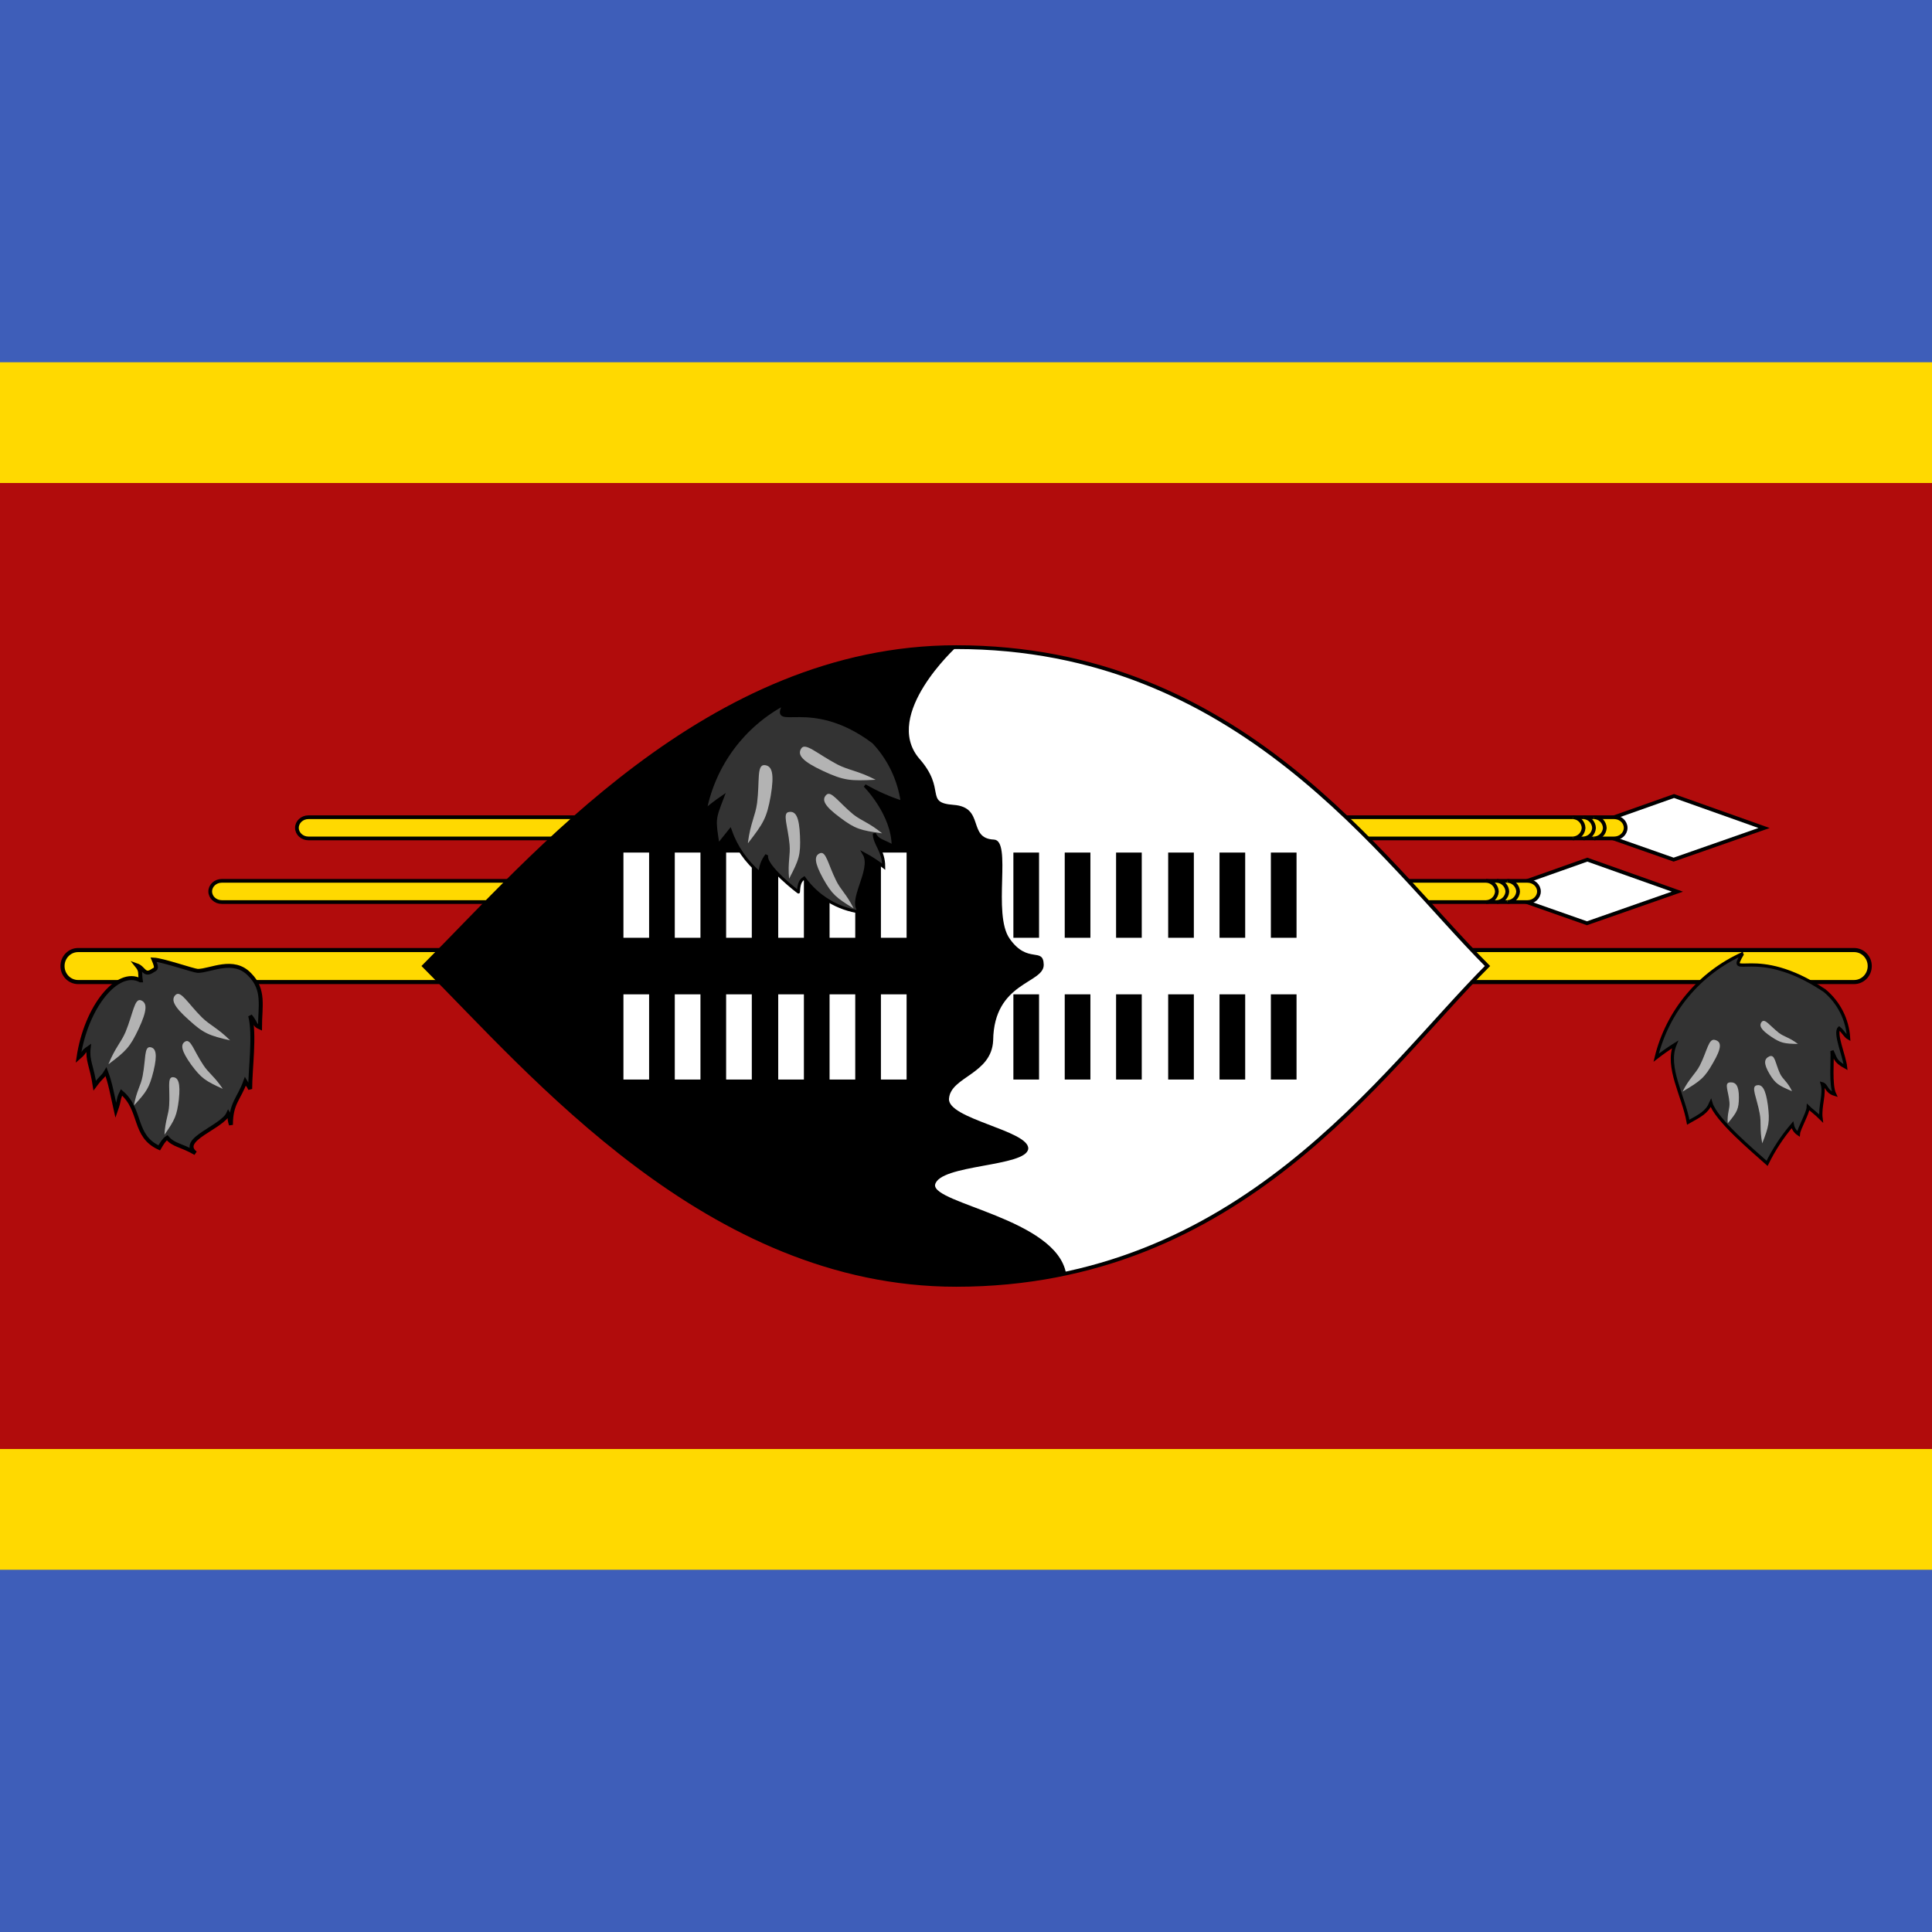
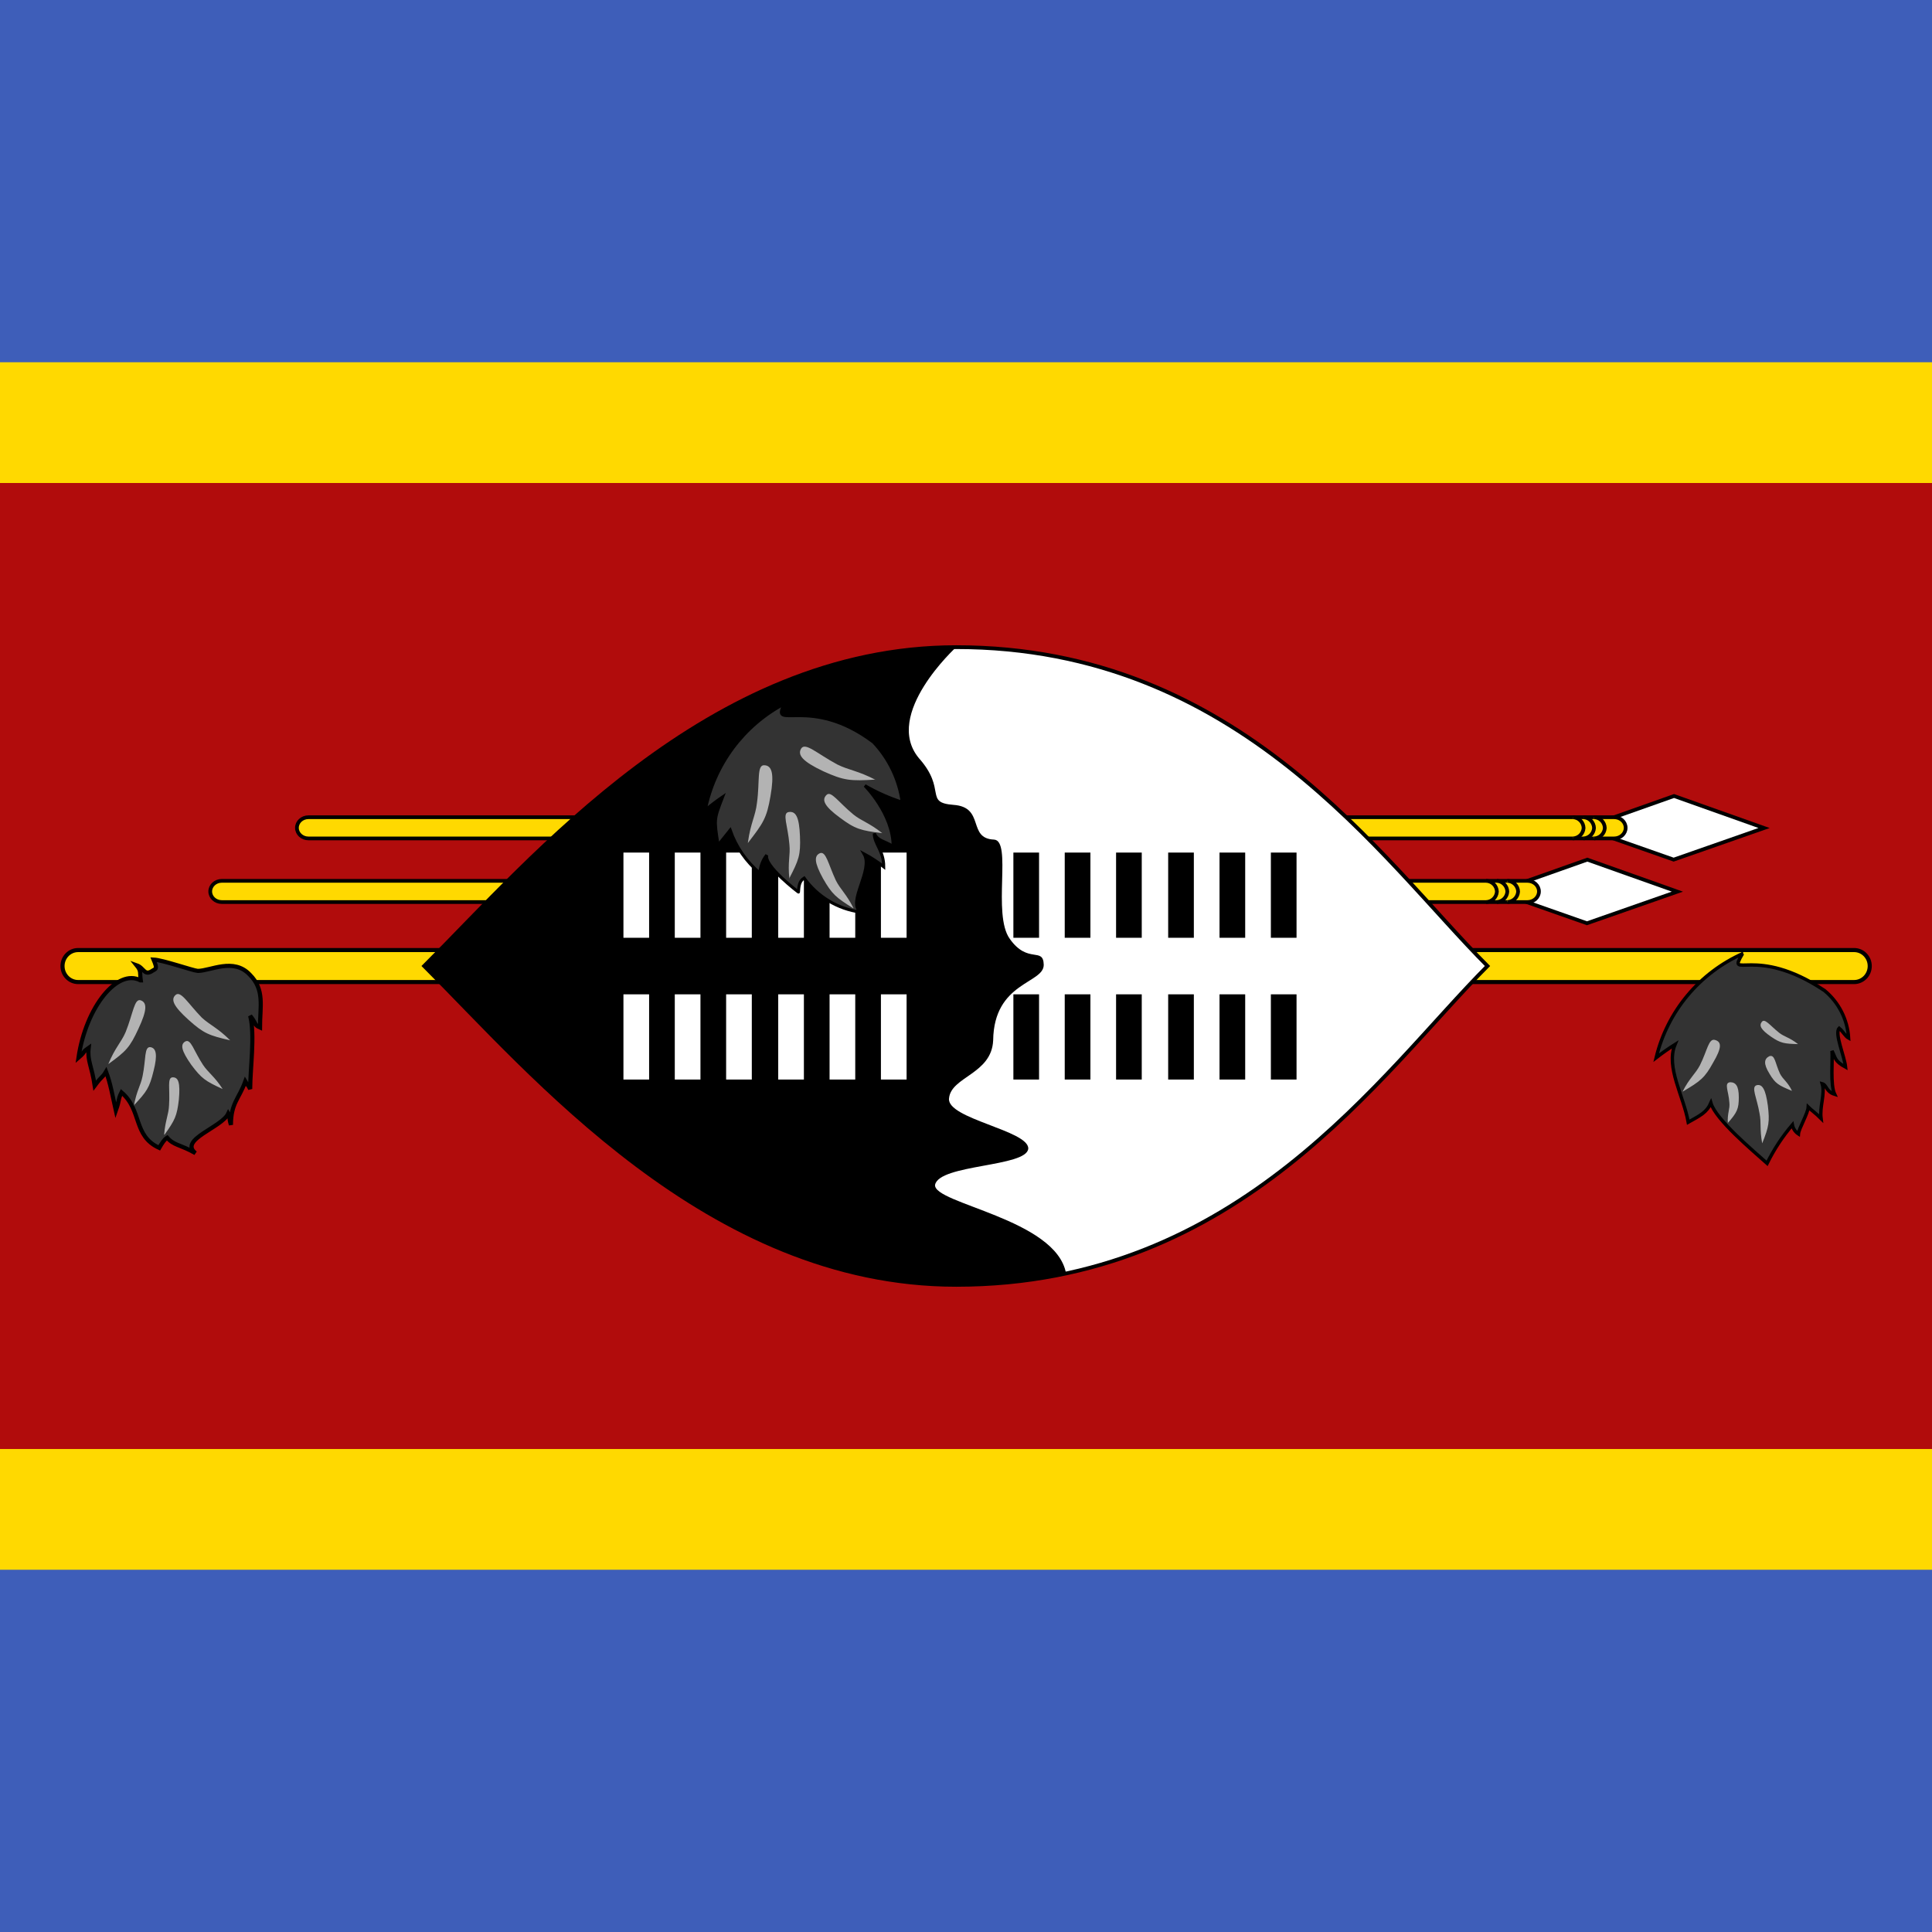
<svg xmlns="http://www.w3.org/2000/svg" xmlns:xlink="http://www.w3.org/1999/xlink" id="flag-icons-sz" viewBox="0 0 512 512">
-   <path fill="#3e5eb9" stroke-width=".7" d="M0 0h512v512H0Z" />
-   <path fill="#ffd900" stroke-width=".7" d="M0 96h512v320H0Z" />
-   <path fill="#b10c0c" stroke-width=".7" d="M0 128h512v256H0Z" />
+   <path fill="#3e5eb9" d="M0 0h512v512H0Z" />
+   <path fill="#ffd900" d="M0 96h512v320H0Z" />
+   <path fill="#b10c0c" d="M0 128h512v256H0Z" />
  <g fill="#ffd900" stroke="#000" transform="translate(-42.4 58.8) scale(.98607)">
    <g id="a">
      <path fill="#fff" d="m492.9 154.3-24.3 8.6 24.2 8.5 24.3-8.5z" />
      <rect width="357.1" height="5.7" x="122.8" y="160" rx="3.1" ry="2.9" />
      <path d="M471.4 165.7a3 3 0 0 0 2.9-2.8 3 3 0 0 0-2.9-2.9m-2.8 5.7a3 3 0 0 0 2.8-2.8 3 3 0 0 0-2.8-2.9m-2.9 5.7a3 3 0 0 0 2.9-2.8 3 3 0 0 0-2.9-2.9" />
    </g>
-     <use xlink:href="#a" id="use15" width="100%" height="100%" x="-23.3" y="17.1" />
+     <use xlink:href="#a" width="100%" height="100%" x="-23.3" y="17.1" />
    <rect width="485.7" height="8.6" x="59.8" y="195.7" stroke-width="1.1" rx="4.2" ry="4.3" />
  </g>
  <path fill="#fff" stroke="#000" d="M394.2 256c-28.1 28.2-65.7 84.5-140.8 84.5-65.8 0-112.7-56.3-141-84.5 28.3-28.2 75.2-84.5 141-84.5 75 0 112.7 56.3 140.8 84.5z" />
-   <path stroke-width=".7" d="M243.5 200.9c7.5 8.4 1.3 11.8 9.2 12.4 8.4.6 3.6 8.9 10.7 9.2 4.9.2-.5 19.8 4.2 26.3 4.8 6.8 8.9 2 9 6.9 0 5-13.2 4.5-13.4 20-.4 9-11.2 9.6-11.7 15.4-.6 5.4 21.2 8.5 21 13.3-.4 4.9-23.6 4.1-24.7 9.6-.5 5 32 9 34.7 23.4a130 130 0 0 1-29.1 3.1c-65.8 0-112.7-56.3-140.9-84.5 28.2-28.2 75.1-84.5 140.9-84.5 0 0-19.5 17.8-9.9 29.4z" />
+   <path d="M243.5 200.9c7.5 8.4 1.3 11.8 9.2 12.4 8.4.6 3.6 8.9 10.7 9.2 4.9.2-.5 19.8 4.2 26.3 4.8 6.8 8.9 2 9 6.9 0 5-13.2 4.5-13.4 20-.4 9-11.2 9.6-11.7 15.4-.6 5.4 21.2 8.5 21 13.3-.4 4.9-23.6 4.1-24.7 9.6-.5 5 32 9 34.7 23.4a130 130 0 0 1-29.1 3.1c-65.8 0-112.7-56.3-140.9-84.5 28.2-28.2 75.1-84.5 140.9-84.5 0 0-19.5 17.8-9.9 29.4z" />
  <g stroke="#fff" transform="translate(-42.4 58.8) scale(.98607)">
    <g id="d" stroke-width="6.9">
      <g id="c">
        <path id="b" d="M214 192.4v-22.9m13.8 0v22.9m13.8-22.9v22.9" />
-         <use xlink:href="#b" id="use26" width="100%" height="100%" x="0" y="38.1" />
+         <use xlink:href="#b" width="100%" height="100%" y="38.1" />
      </g>
-       <use xlink:href="#c" id="use29" width="100%" height="100%" x="41.6" y="0" />
+       <use xlink:href="#c" width="100%" height="100%" x="41.6" />
    </g>
  </g>
-   <use xlink:href="#d" id="use34" width="100%" height="100%" x="104.8" y="0" stroke="#000" transform="translate(-42.4 58.8) scale(.98607)" />
+   <use xlink:href="#d" width="100%" height="100%" x="104.8" stroke="#000" transform="translate(-42.4 58.8) scale(.98607)" />
  <g fill="#a70000">
-     <path fill="#333" stroke="#000" stroke-width=".855" d="M461.8 252.7c-4.3 7.3 3.3-2.5 21.7 9.8a17.7 17.7 0 0 1 6.4 12.6c-.9-.5-1.5-1.8-2.5-2.6-1.3 1.3 1.4 7.4 1.7 10.3-2.9-1.6-2.6-2.3-3.6-4.3.2 2.4-.5 9 .7 11.5-2.3-.7-2.1-2.5-3.3-2.8.8 2.8-.7 5.9-.3 9.2-1.3-1.3-2.8-2.4-3.4-3-.1 1.7-2.5 5.7-2.6 7.1a3.7 3.7 0 0 1-1.6-2.4 48.6 48.6 0 0 0-6.7 10.2c-3.8-3.4-13.6-11.6-14.9-16-1.1 2.5-2.8 3.3-6 5.1-1.2-6.9-6-14.6-3.5-20.6a61.8 61.8 0 0 0-5 3.5 40.7 40.7 0 0 1 23-27.6z" />
-     <path fill="#b3b3b3" d="M742.8 350.6c2.7-5.4 5.2-7.1 7-10.6 3-6 3.5-11 6.1-10.2 2.7.7 2.7 3.2-.8 9.2-3.4 6-5 7.3-12.3 11.6zm18.2 12.8c-.3-4 .9-5.8.7-8.4-.4-4.7-2.3-7.9.2-8.1 2.4-.2 3.6 1.4 3.6 6 0 4.7-.7 6-4.5 10.5zm13.9 8c-1.1-5.7-.3-8.2-1-11.9-1.2-6.5-3.6-10.8-1.3-11.4 2.3-.6 3.7 1.5 4.6 8.1.8 6.6.4 8.4-2.3 15.3zm14.4-40c-3.4-2.6-5.4-2.8-7.6-4.4-3.8-3-5.7-6-7-4.5-1.2 1.5-.3 3.2 3.7 5.9s5.4 2.9 10.9 3zm-2.4 19c-1.8-3.8-3.7-4.7-4.8-7-2-4.3-2-7.9-4.3-7-2.2 1-2.4 2.9 0 7 2.4 4 3.6 4.7 9 7z" transform="translate(-42.4 58.8) scale(.65738)" />
-     <path fill="#333" stroke="#000" stroke-width="1.052" d="M37.3 259.8c-.3-2.1.2-2.4-1.1-4 2 .7 2 3 4.3 1.4.9-.5 1.2-.5.2-2.9 2.4.1 10.4 2.9 11.7 3 3.4 0 9.5-3.6 13.8 1 4 4 2.7 8.4 2.7 14-1.6-.7-.9-1-2.6-3.1 1.3 5 0 14 0 19.4-.7-1.4-.6-.8-1.3-2-1.7 4.7-3.8 5.7-3.8 11.5-.7-2.3 0-1.8-.7-3-1.7 3.7-13.2 6.9-8.7 10.5-4-2.3-5.7-2-7.5-4.1-.8.5-1.4 1.5-2.1 2.7-7-3.2-4.5-10-10-14.7-1 2-.4 1.7-1.5 4.8-1-4.4-1.4-7.1-2.6-10.3-1 1.7-1 1-3 3.7-.8-5.3-2-6.6-1.6-10-2 1.4-.6.8-2.7 2.6 2-13.6 10.4-23.7 16.4-20.5z" />
-     <path fill="#b3b3b3" d="M108.2 339.6c2.7-6.7 5.1-8.8 6.9-13 3.1-7.6 3.6-13.7 6.2-12.8 2.6 1 2.6 4-.9 11.5-3.5 7.4-5.1 9-12.2 14.3zm10.3 16.7c1-6 2.8-8.1 3.5-12 1.3-6.8.6-11.8 3-11.6 2.4.3 3 2.9 1.4 9.6-1.7 6.8-2.8 8.4-8 14zm12.3 11.7c.3-5.8 1.7-8.1 1.9-11.9.4-6.5-.9-11.2 1.4-11.3 2.3 0 3.2 2.4 2.5 9-.8 6.5-1.6 8.2-5.8 14.2zm26.5-38c-5-5-8-6-11.4-9.3-5.7-5.7-8.5-11-10.6-9.1-2 1.9-.8 4.7 5.3 10.1 6 5.5 8.2 6.3 16.8 8.3zm-3 19.5c-3.3-5-5.8-6.4-7.9-9.7-3.8-5.7-5-10.6-7.2-9.4-2.1 1.2-1.6 3.8 2.4 9.4 4.1 5.5 5.7 6.5 12.7 9.7z" transform="translate(-42.4 58.8) scale(.65738)" />
-     <path fill="#333" stroke="#000" stroke-width=".789" d="M207.9 186.5c-4 7.5 6.8-2.5 23.6 10.2a29 29 0 0 1 7.6 15.9 50.7 50.7 0 0 1-9.9-4.4s7.5 7.5 7.5 16.1c-2.7-1.6-4-1.4-5-3.4 0 2.8 2.5 4.5 2.5 8.8a34.8 34.8 0 0 0-5.2-3.4c2.5 4.3-4.5 12.7-1 15.4a21.9 21.9 0 0 1-14.9-9c-1.3.8-1.4 2.2-1.5 3.7.2.2-9.3-7-8.4-9.8a8.3 8.3 0 0 0-1.8 4.8 26 26 0 0 1-7.9-11.4l-3.2 4c-1.1-7-1.1-6.8 1.2-12.8a56.7 56.7 0 0 0-4.6 3.5 41 41 0 0 1 21-28.2z" />
-     <path fill="#b3b3b3" d="M366 250.3c1-7.9 3-10.8 3.7-16 1.1-8.9-.2-15.5 3-15.3 3.1.2 4 3.5 2.5 12.4-1.6 9-3 11.1-9.1 19zm16.6 14.5c-.6-6.6.6-9.5.2-13.8-.7-7.5-3-12.7-.3-13.1 2.8-.5 4.2 2 4.5 9.7.3 7.6-.4 9.6-4.4 17.2zm26 11.9c-2.9-5.8-5.3-7.5-7.1-11.3-3.2-6.5-4-11.8-6.4-10.9-2.5 1-2.3 3.8 1.2 10.2 3.6 6.4 5.2 7.7 12.2 12zm8.9-51.8c-7.2-3.7-10.9-3.8-15.5-6.2-8.1-4.3-12.9-9-14.5-6.4-1.7 2.6.5 5.2 8.9 9.1 8.4 3.9 11 4 21 3.5zm2.6 21.6c-5.2-4.3-8.3-5-11.7-7.7-6-5-8.9-9.7-10.8-7.8-2 2-.7 4.5 5.5 9.1 6.2 4.7 8.4 5.2 17 6.4z" transform="translate(-42.4 58.8) scale(.65738)" />
+     <path fill="#333" stroke="#000" stroke-width=".9" d="M461.8 252.7c-4.3 7.3 3.3-2.5 21.7 9.8a17.7 17.7 0 0 1 6.4 12.6c-.9-.5-1.5-1.8-2.5-2.6-1.3 1.3 1.4 7.4 1.7 10.3-2.9-1.6-2.6-2.3-3.6-4.3.2 2.4-.5 9 .7 11.5-2.3-.7-2.1-2.5-3.3-2.8.8 2.8-.7 5.9-.3 9.2-1.3-1.3-2.8-2.4-3.4-3-.1 1.7-2.5 5.7-2.6 7.1a3.7 3.7 0 0 1-1.6-2.4 48.6 48.6 0 0 0-6.7 10.2c-3.8-3.4-13.6-11.6-14.9-16-1.1 2.5-2.8 3.3-6 5.1-1.2-6.9-6-14.6-3.5-20.6a61.8 61.8 0 0 0-5 3.5 40.7 40.7 0 0 1 23-27.6z" />
+     <path fill="#b3b3b3" d="M445.9 289.3c1.8-3.6 3.4-4.7 4.6-7 2-4 2.3-7.2 4-6.7 1.8.5 1.8 2.1-.5 6-2.2 4-3.3 4.9-8.1 7.7zm12 8.4c-.2-2.6.6-3.8.4-5.5-.2-3.1-1.5-5.2.2-5.4 1.5 0 2.3 1 2.3 4s-.4 4-3 6.9zm9.1 5.3c-.7-3.8-.2-5.4-.7-7.9-.7-4.2-2.3-7-.8-7.5 1.5-.4 2.4 1 3 5.4.5 4.3.3 5.5-1.5 10zm9.5-26.3c-2.3-1.8-3.6-1.9-5-3-2.5-2-3.8-3.9-4.6-2.9-.8 1-.2 2.1 2.4 3.9s3.6 1.9 7.2 2zm-1.6 12.4c-1.2-2.5-2.4-3-3.2-4.6-1.3-2.8-1.3-5.1-2.8-4.6-1.4.7-1.6 2 0 4.6 1.6 2.7 2.4 3.1 6 4.6z" />
+     <path fill="#333" stroke="#000" stroke-width="1.1" d="M37.3 259.8c-.3-2.1.2-2.4-1.1-4 2 .7 2 3 4.3 1.4.9-.5 1.2-.5.2-2.9 2.4.1 10.4 2.9 11.7 3 3.4 0 9.5-3.6 13.8 1 4 4 2.7 8.4 2.7 14-1.6-.7-.9-1-2.6-3.1 1.3 5 0 14 0 19.4-.7-1.4-.6-.8-1.3-2-1.7 4.7-3.8 5.7-3.8 11.5-.7-2.3 0-1.8-.7-3-1.7 3.7-13.2 6.9-8.7 10.5-4-2.3-5.7-2-7.5-4.1-.8.5-1.4 1.5-2.1 2.7-7-3.2-4.5-10-10-14.7-1 2-.4 1.7-1.5 4.8-1-4.4-1.4-7.1-2.6-10.3-1 1.7-1 1-3 3.7-.8-5.3-2-6.6-1.6-10-2 1.4-.6.8-2.7 2.6 2-13.6 10.4-23.7 16.4-20.5z" />
+     <path fill="#b3b3b3" d="M28.7 282c1.8-4.4 3.4-5.7 4.6-8.5 2-5 2.3-9 4-8.4 1.7.6 1.7 2.6-.6 7.5-2.3 5-3.3 6-8 9.4zm6.8 11c.7-4 1.8-5.3 2.3-7.9.9-4.4.4-7.7 2-7.6 1.6.2 2 2 .9 6.3-1.1 4.5-1.8 5.5-5.3 9.2zm8 7.7c.3-3.8 1.2-5.3 1.3-7.8.3-4.3-.6-7.4 1-7.4 1.5 0 2 1.5 1.6 5.9-.5 4.3-1 5.4-3.8 9.3zm17.5-25c-3.3-3.3-5.3-4-7.5-6-3.7-3.8-5.6-7.3-7-6-1.3 1.2-.5 3 3.5 6.6 4 3.6 5.4 4.1 11 5.4zm-2 12.9c-2.1-3.3-3.8-4.3-5.2-6.4-2.5-3.8-3.2-7-4.7-6.2-1.4.8-1 2.5 1.6 6.2 2.7 3.6 3.7 4.3 8.3 6.4z" />
+     <path fill="#333" stroke="#000" stroke-width=".8" d="M207.9 186.5c-4 7.5 6.8-2.5 23.6 10.2a29 29 0 0 1 7.6 15.9 50.7 50.7 0 0 1-9.9-4.4s7.5 7.5 7.5 16.1c-2.7-1.6-4-1.4-5-3.4 0 2.8 2.5 4.5 2.5 8.8a34.8 34.8 0 0 0-5.2-3.4c2.5 4.3-4.5 12.7-1 15.4a21.9 21.9 0 0 1-14.9-9c-1.3.8-1.4 2.2-1.5 3.7.2.2-9.3-7-8.4-9.8a8.3 8.3 0 0 0-1.8 4.8 26 26 0 0 1-7.9-11.4l-3.2 4c-1.1-7-1.1-6.8 1.2-12.8a56.7 56.7 0 0 0-4.6 3.5 41 41 0 0 1 21-28.2z" />
+     <path fill="#b3b3b3" d="M198.2 223.3c.7-5.2 2-7 2.4-10.5.8-5.8-.1-10.2 2-10 2 .1 2.6 2.3 1.6 8.1-1 6-2 7.3-6 12.5zm11 9.6c-.5-4.4.3-6.3 0-9.1-.4-5-2-8.3-.2-8.6 1.9-.3 2.8 1.3 3 6.4.2 5-.3 6.3-2.9 11.3zm17 7.8c-1.9-3.8-3.5-5-4.7-7.4-2-4.3-2.6-7.8-4.2-7.2-1.6.7-1.5 2.5.8 6.7 2.4 4.2 3.4 5 8 7.9zm5.9-34c-4.8-2.5-7.2-2.6-10.2-4.1-5.4-2.9-8.5-6-9.6-4.2-1 1.7.4 3.4 5.9 6 5.5 2.5 7.2 2.6 13.8 2.2zm1.7 14.1c-3.5-2.8-5.5-3.2-7.7-5-4-3.3-5.9-6.4-7.1-5.1-1.3 1.3-.5 3 3.6 6 4 3 5.5 3.4 11.2 4.1z" />
  </g>
</svg>
